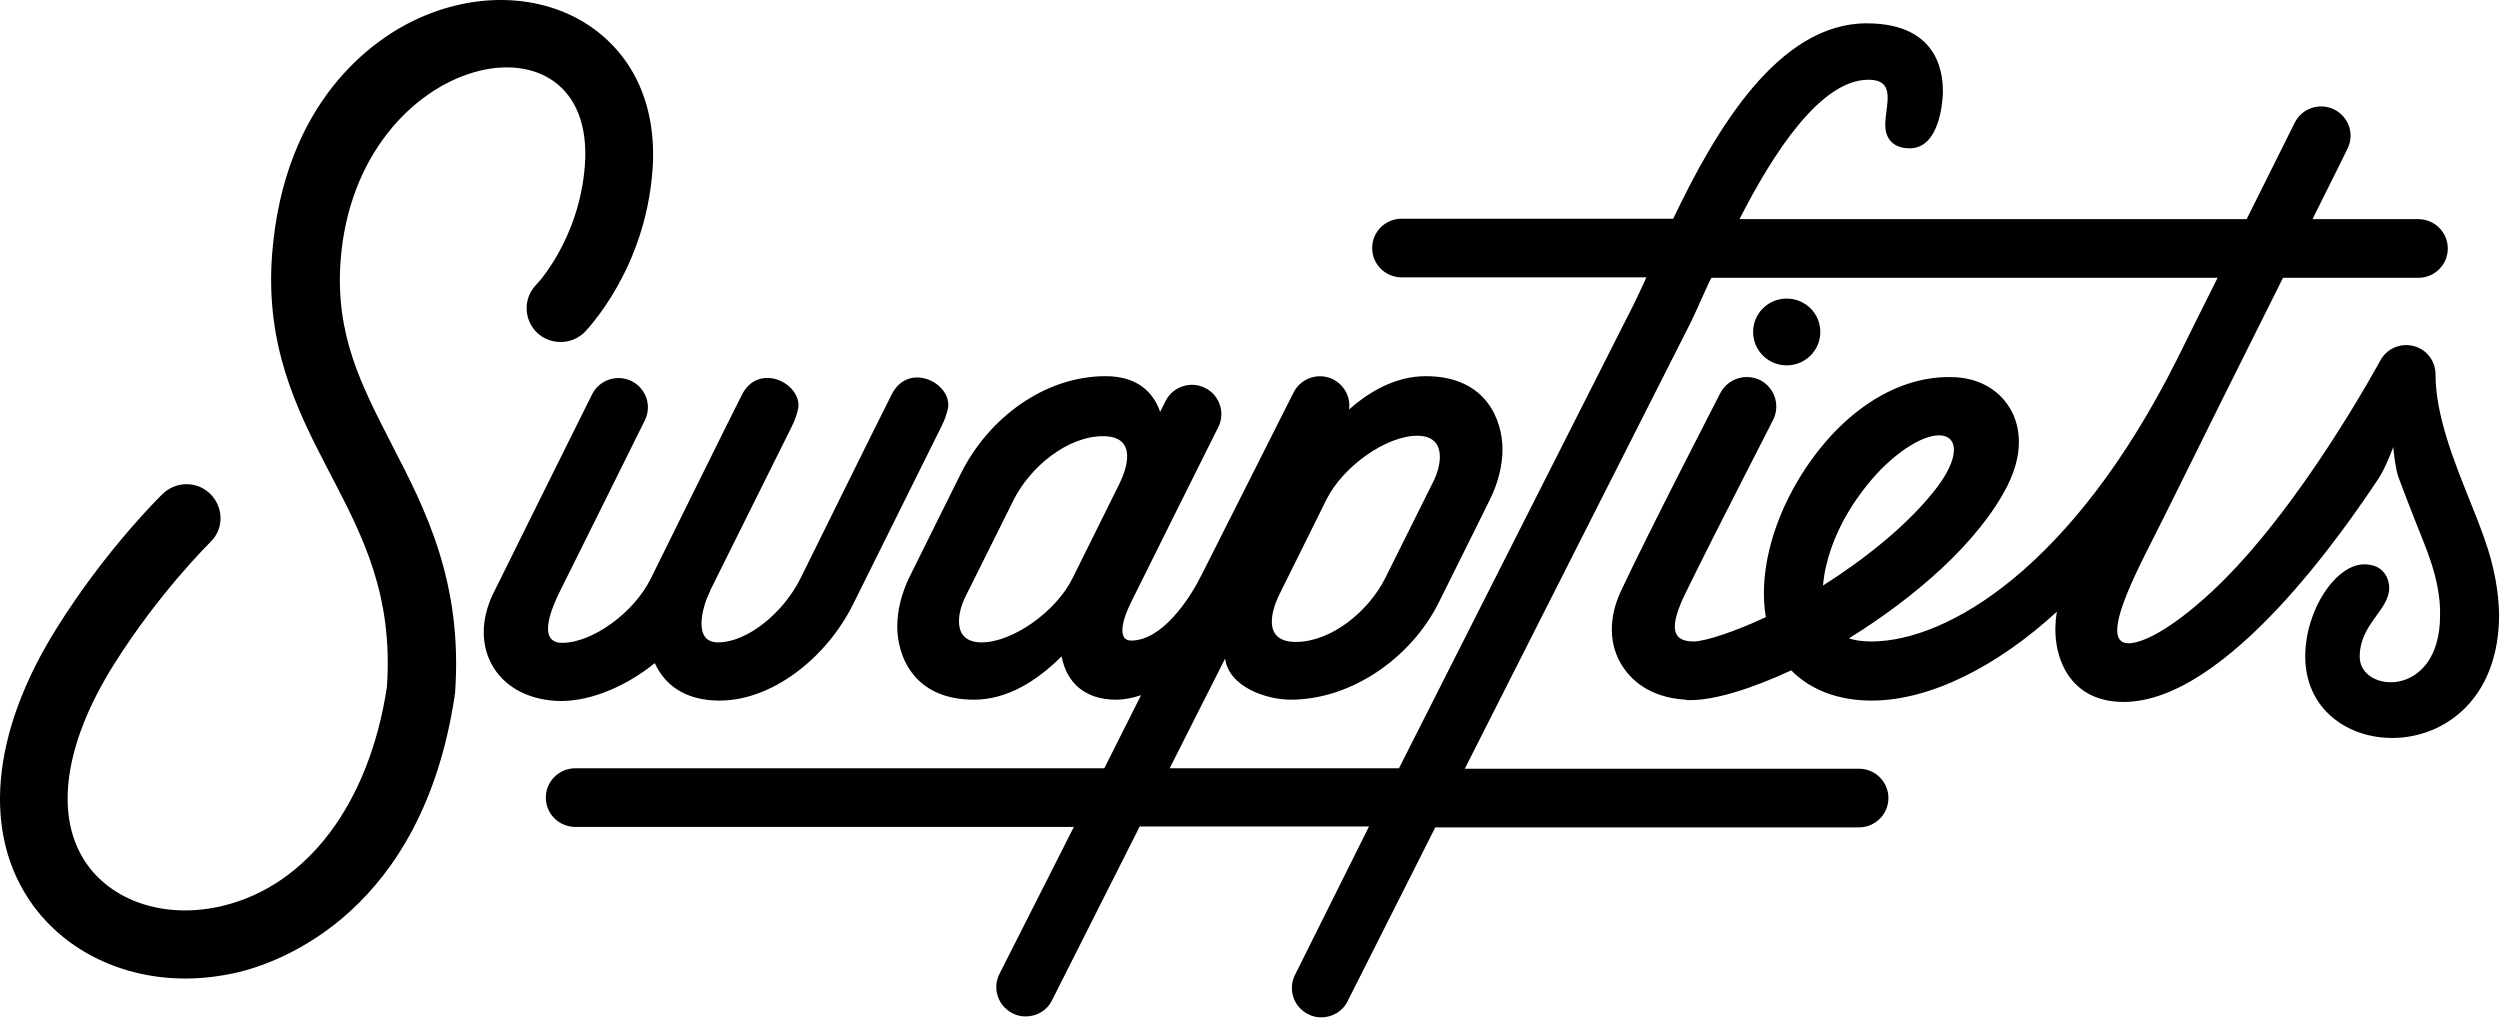
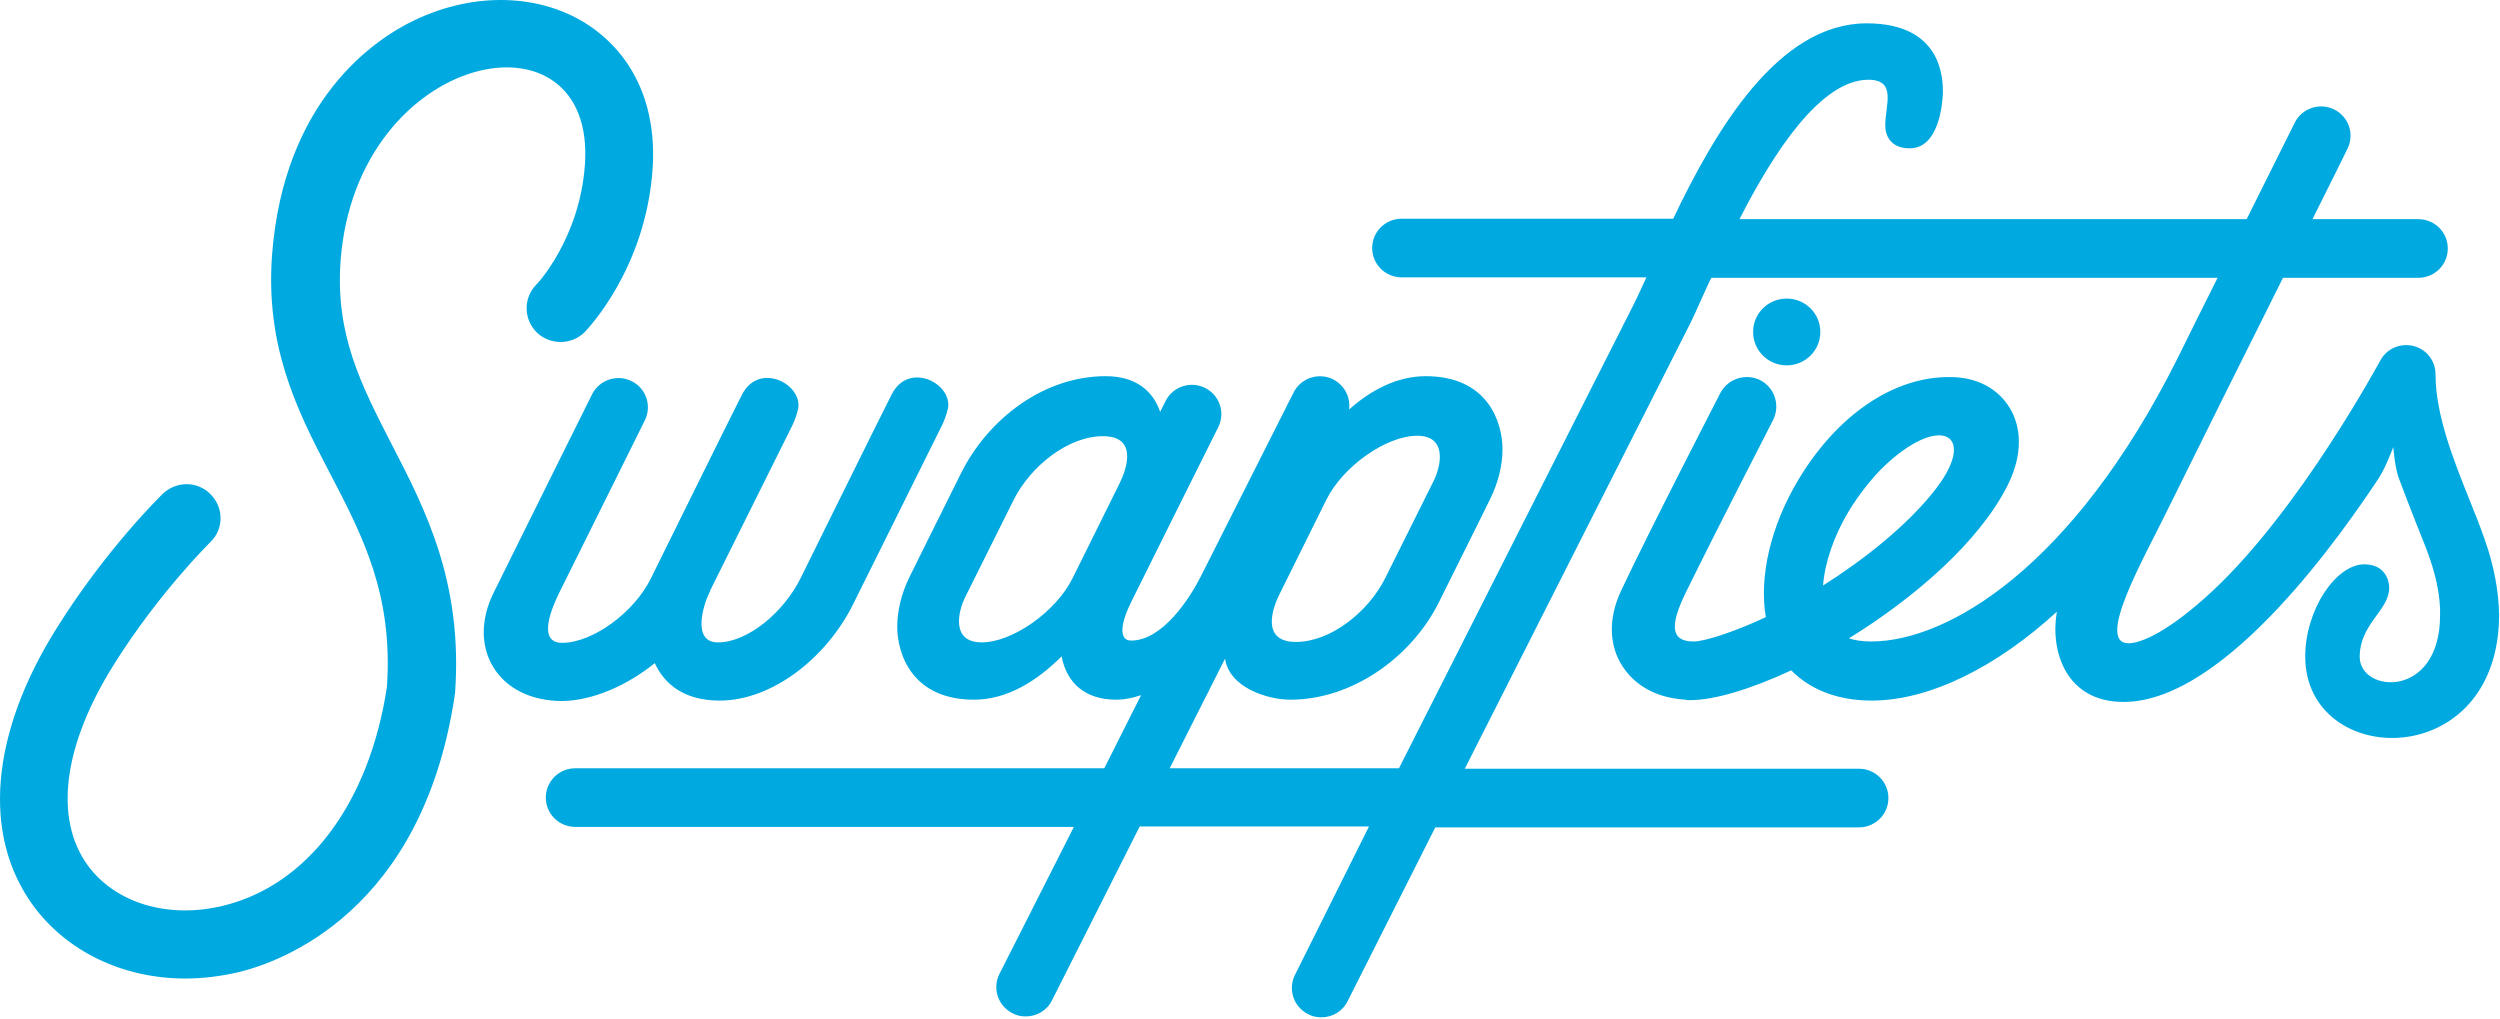
- <svg xmlns="http://www.w3.org/2000/svg" viewBox="0 0 555 226" fill-rule="evenodd" clip-rule="evenodd" stroke-linejoin="round" stroke-miterlimit="2">
+ <svg xmlns="http://www.w3.org/2000/svg" viewBox="0 0 555 226" fill-rule="evenodd" clip-rule="evenodd" stroke-linejoin="round" stroke-miterlimit="2" fill="#00a9e0">
  <path d="M551.675 119.972c-1.008-2.905-2.217-6.01-3.528-9.215-3.527-8.815-7.459-18.73-7.459-27.646 0-3.005-2.016-5.61-4.939-6.31-2.923-.702-5.946.6-7.358 3.305-.2.3-17.639 32.754-37.093 50.984-9.878 9.215-16.027 11.72-18.748 11.72-7.459 0 3.528-19.132 8.265-28.848 7.56-15.325 17.74-35.759 26.006-52.287h30.037c3.63 0 6.552-2.905 6.552-6.51 0-3.607-2.923-6.512-6.552-6.512h-23.485c4.636-9.215 7.66-15.425 7.761-15.626 1.613-3.205.302-7.11-2.923-8.714-3.226-1.603-7.157-.3-8.77 2.905-.504 1.102-4.838 9.616-10.684 21.435h-112.59c7.56-14.824 18.042-30.95 28.626-30.95 6.35 0 3.73 5.708 3.73 10.116 0 2.203 1.108 5.108 5.442 5.108 6.351 0 7.258-9.516 7.36-12.32 0-2.905 0-15.426-16.935-15.426-19.656 0-33.566 23.74-42.94 43.372h-60.276c-3.629 0-6.552 2.905-6.552 6.511 0 3.606 2.923 6.511 6.552 6.511h54.33c-1.11 2.404-2.017 4.407-2.823 6.01L310.57 170.556h-50.903l12.298-24.34c.907 6.41 9.374 9.114 14.514 9.114 13.71 0 26.812-9.415 32.86-21.435l8.568-17.228 2.923-5.91c1.814-3.707 2.722-7.513 2.722-11.019 0-6.11-3.327-16.227-17.035-16.227-6.25 0-12.096 3.005-17.035 7.413.403-2.705-1.008-5.409-3.528-6.71-3.225-1.604-7.156-.302-8.769 2.903l-20.563 40.768c-2.52 5.008-8.567 14.324-15.522 14.324-2.62 0-2.52-3.406 0-8.515.302-.7 19.353-38.864 19.353-38.864 1.612-3.205.302-7.112-2.923-8.714-3.226-1.603-7.157-.3-8.77 2.905 0 0-.403.901-1.209 2.404-1.512-4.408-5.14-7.914-12.096-7.914-13.708 0-26.006 9.416-32.053 21.436l-8.568 17.23-2.923 5.908c-1.815 3.706-2.722 7.513-2.722 11.018 0 6.111 3.327 16.227 17.035 16.227 7.358 0 13.91-4.106 19.454-9.616 1.108 5.91 5.241 9.616 12.095 9.616 1.915 0 3.73-.4 5.544-1l-8.164 16.226h-117.43c-3.629 0-6.552 2.905-6.552 6.511 0 3.606 2.923 6.51 6.552 6.51h110.675l-16.53 32.655c-1.613 3.205-.303 7.111 2.923 8.714.907.501 1.915.701 2.923.701 2.42 0 4.737-1.302 5.846-3.606l19.454-38.564h50.902l-16.43 32.955c-1.612 3.205-.302 7.112 2.923 8.714.908.501 1.916.702 2.924.702 2.42 0 4.737-1.303 5.846-3.606l19.454-38.564h94.043c3.63 0 6.552-2.905 6.552-6.51 0-3.607-2.923-6.512-6.552-6.512h-87.492l49.19-97.16c1.21-2.305 2.52-5.21 4.031-8.616.504-1 .907-2.103 1.512-3.205h112.39c-2.924 5.81-5.948 11.92-8.972 18.03-23.183 46.277-51.003 62.704-67.937 62.704-2.117 0-3.73-.3-4.939-.7 14.615-9.016 28.828-21.336 35.178-33.857 4.334-8.614 2.217-14.524.504-17.329-2.62-4.307-7.358-6.81-13.104-6.81-12.499-.202-25.098 8.313-33.767 22.736-6.249 10.418-8.769 21.636-7.257 30.551-6.552 3.105-13.507 5.41-16.027 5.41-5.24 0-5.24-3.707-1.713-10.919 7.156-14.624 19.252-37.963 19.353-38.263a6.587 6.587 0 00-2.823-8.815c-3.225-1.603-7.156-.4-8.87 2.805-.605 1.202-15.724 30.45-22.074 43.972-2.823 6.01-2.722 12.12.403 16.828 1.713 2.605 5.644 6.812 13.91 7.312.302.101.705.101 1.008.101 5.544 0 13.607-2.505 22.477-6.61 4.234 4.306 10.383 6.71 17.842 6.71 13.002 0 27.92-7.613 41.125-19.733-1.512 8.614 1.915 20.033 14.817 20.033 22.982 0 49.39-38.764 56.648-49.682 1.512-2.304 3.225-6.91 3.225-6.91s.303 4.105 1.11 6.61c1.21 3.305 2.52 6.611 3.728 9.716 1.21 3.105 2.42 5.91 3.327 8.614 1.512 4.407 2.318 8.714 2.217 12.42 0 18.631-17.84 17.33-17.84 9.216 0-7.313 6.551-10.318 6.551-15.326 0-1.603-.907-5.208-5.544-5.208-6.249 0-13.103 10.016-13.103 20.534.1 24.941 43.04 25.943 43.04-9.416-.1-5.109-1.109-10.718-3.125-16.427zM92.041 4.48c13.406-6.41 28.223-5.91 38.908 1.302 9.98 6.811 14.918 18.13 13.91 31.953-1.613 22.137-14.515 35.36-15.019 35.96-2.923 2.905-7.66 3.005-10.685.1-2.923-2.905-3.024-7.612-.1-10.617.1 0 9.575-10.117 10.785-26.444 2.721-36.36-50.7-25.743-54.229 21.135-1.21 16.527 4.637 27.646 11.29 40.667 7.458 14.424 15.925 30.651 14.111 55.492-.1.201-.1.401-.1.601-7.258 47.78-38.505 58.898-47.98 61.202-3.93.901-7.862 1.402-11.794 1.402-13.708 0-26.308-5.909-33.867-16.327-11.29-15.626-9.374-38.063 5.342-61.502C23.5 121.975 35.595 110.156 36.1 109.655c3.024-2.905 7.761-2.905 10.684.1 2.923 3.005 2.923 7.713-.1 10.618-.202.2-11.39 11.218-21.269 26.944-11.39 18.03-13.507 34.357-5.947 44.775 6.15 8.414 17.841 11.92 29.937 9.015 18.85-4.508 32.557-22.738 36.488-48.58 1.411-20.435-5.342-33.456-12.498-47.179l-.74-1.422C65.74 90.636 58.93 76.686 60.39 56.667 63.01 22.009 83.371 8.587 92.04 4.48zM197.98 87.518c3.73-7.312 13.305-2.504 12.498 3.005a17.14 17.14 0 01-1.41 4.007l-19.656 39.565c-5.947 12.02-18.043 21.436-29.634 21.436-7.963 0-12.298-3.706-14.414-8.314-6.35 5.108-13.91 8.314-20.563 8.414-6.753 0-12.297-2.705-15.22-7.412-2.923-4.708-2.923-10.718 0-16.628 4.132-8.414 21.873-44.073 21.873-44.073 1.612-3.205 5.543-4.507 8.77-2.905 3.224 1.603 4.535 5.51 2.922 8.715 0 0-13.003 26.243-19.05 38.363-1.412 2.905-5.04 11.018.705 11.018 6.753 0 15.926-6.71 19.655-14.223 0 0 18.346-37.162 20.261-40.868 3.73-7.312 13.305-2.504 12.498 3.005a17.125 17.125 0 01-1.41 4.007l-18.144 36.46c0 .2-.1.301-.202.501-1.41 2.905-3.83 11.018 1.915 11.018 6.653 0 14.616-6.71 18.345-14.223 0 0 18.345-37.162 20.261-40.868zm40.117 40.868c-3.73 7.512-13.406 14.223-20.16 14.223-6.753 0-5.342-6.71-3.628-10.117l10.684-21.435c3.73-7.512 12.096-14.223 19.857-14.223 7.762 0 5.342 7.211 3.63 10.617l-10.383 20.935zm45.963 3.505l10.382-20.934c3.73-7.513 13.406-14.224 20.16-14.224 6.753 0 5.342 6.711 3.628 10.117l-10.684 21.435c-3.73 7.513-12.096 14.224-19.857 14.224-7.66 0-5.342-7.212-3.629-10.618zm145.047-22.537c-6.048 7.513-15.22 14.825-24.393 20.634.403-5.108 2.42-11.118 5.846-16.727 1.916-3.105 4.335-6.31 7.056-9.115 13.104-12.922 22.075-7.813 11.491 5.208zm-32.457-43.07c4.133 0 7.46 3.304 7.46 7.411 0 4.107-3.327 7.412-7.46 7.412-4.132 0-7.458-3.305-7.458-7.412 0-4.107 3.326-7.412 7.458-7.412z" />
</svg>
